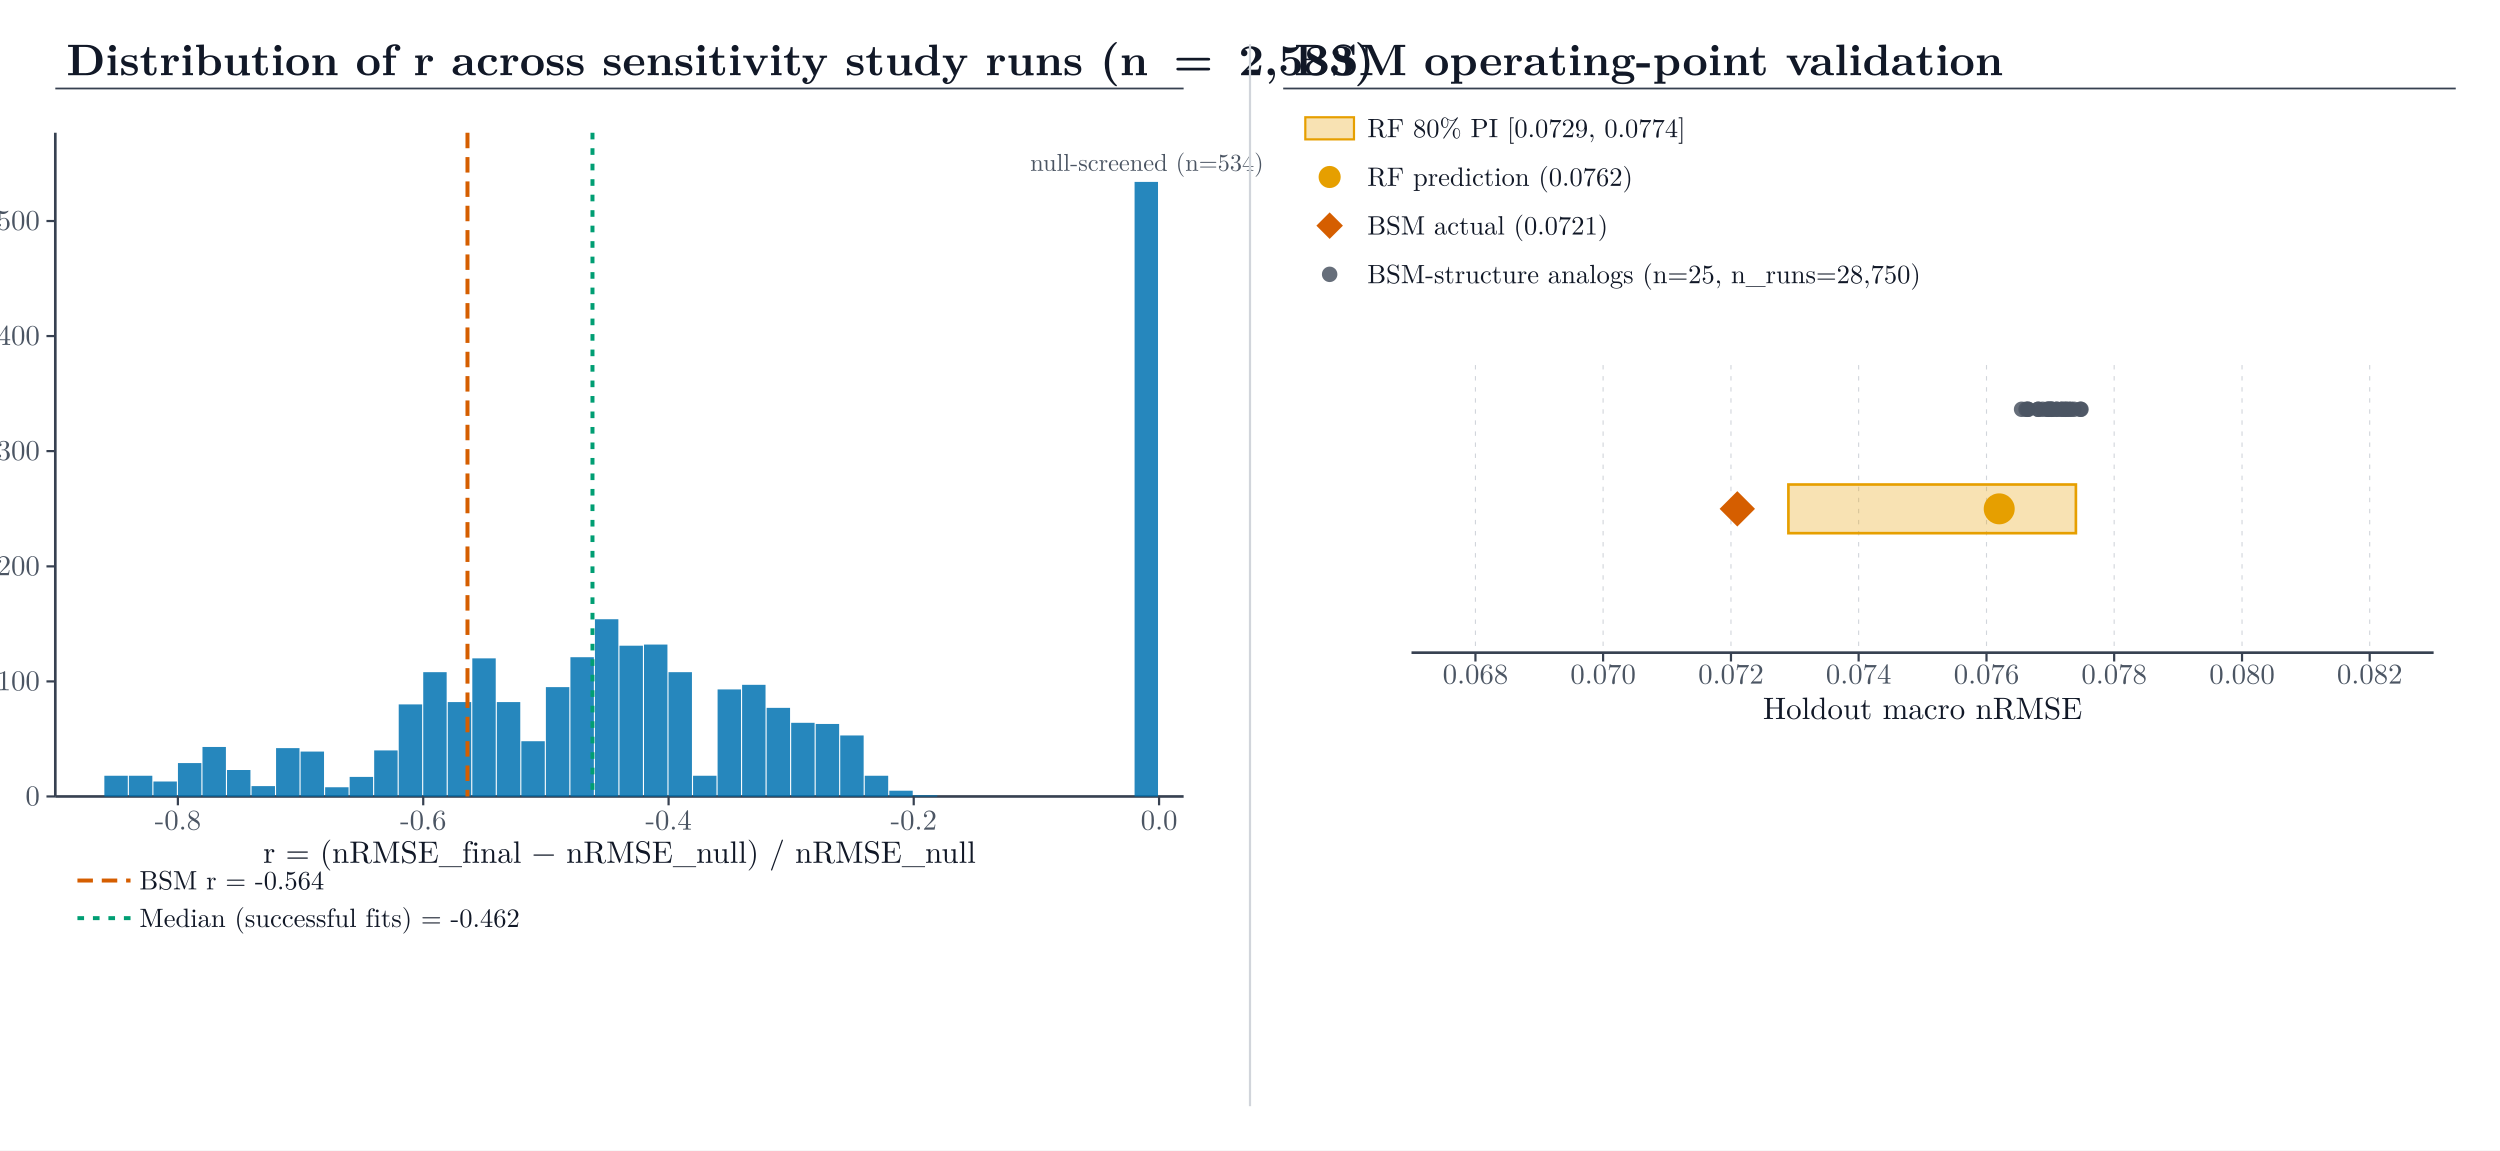
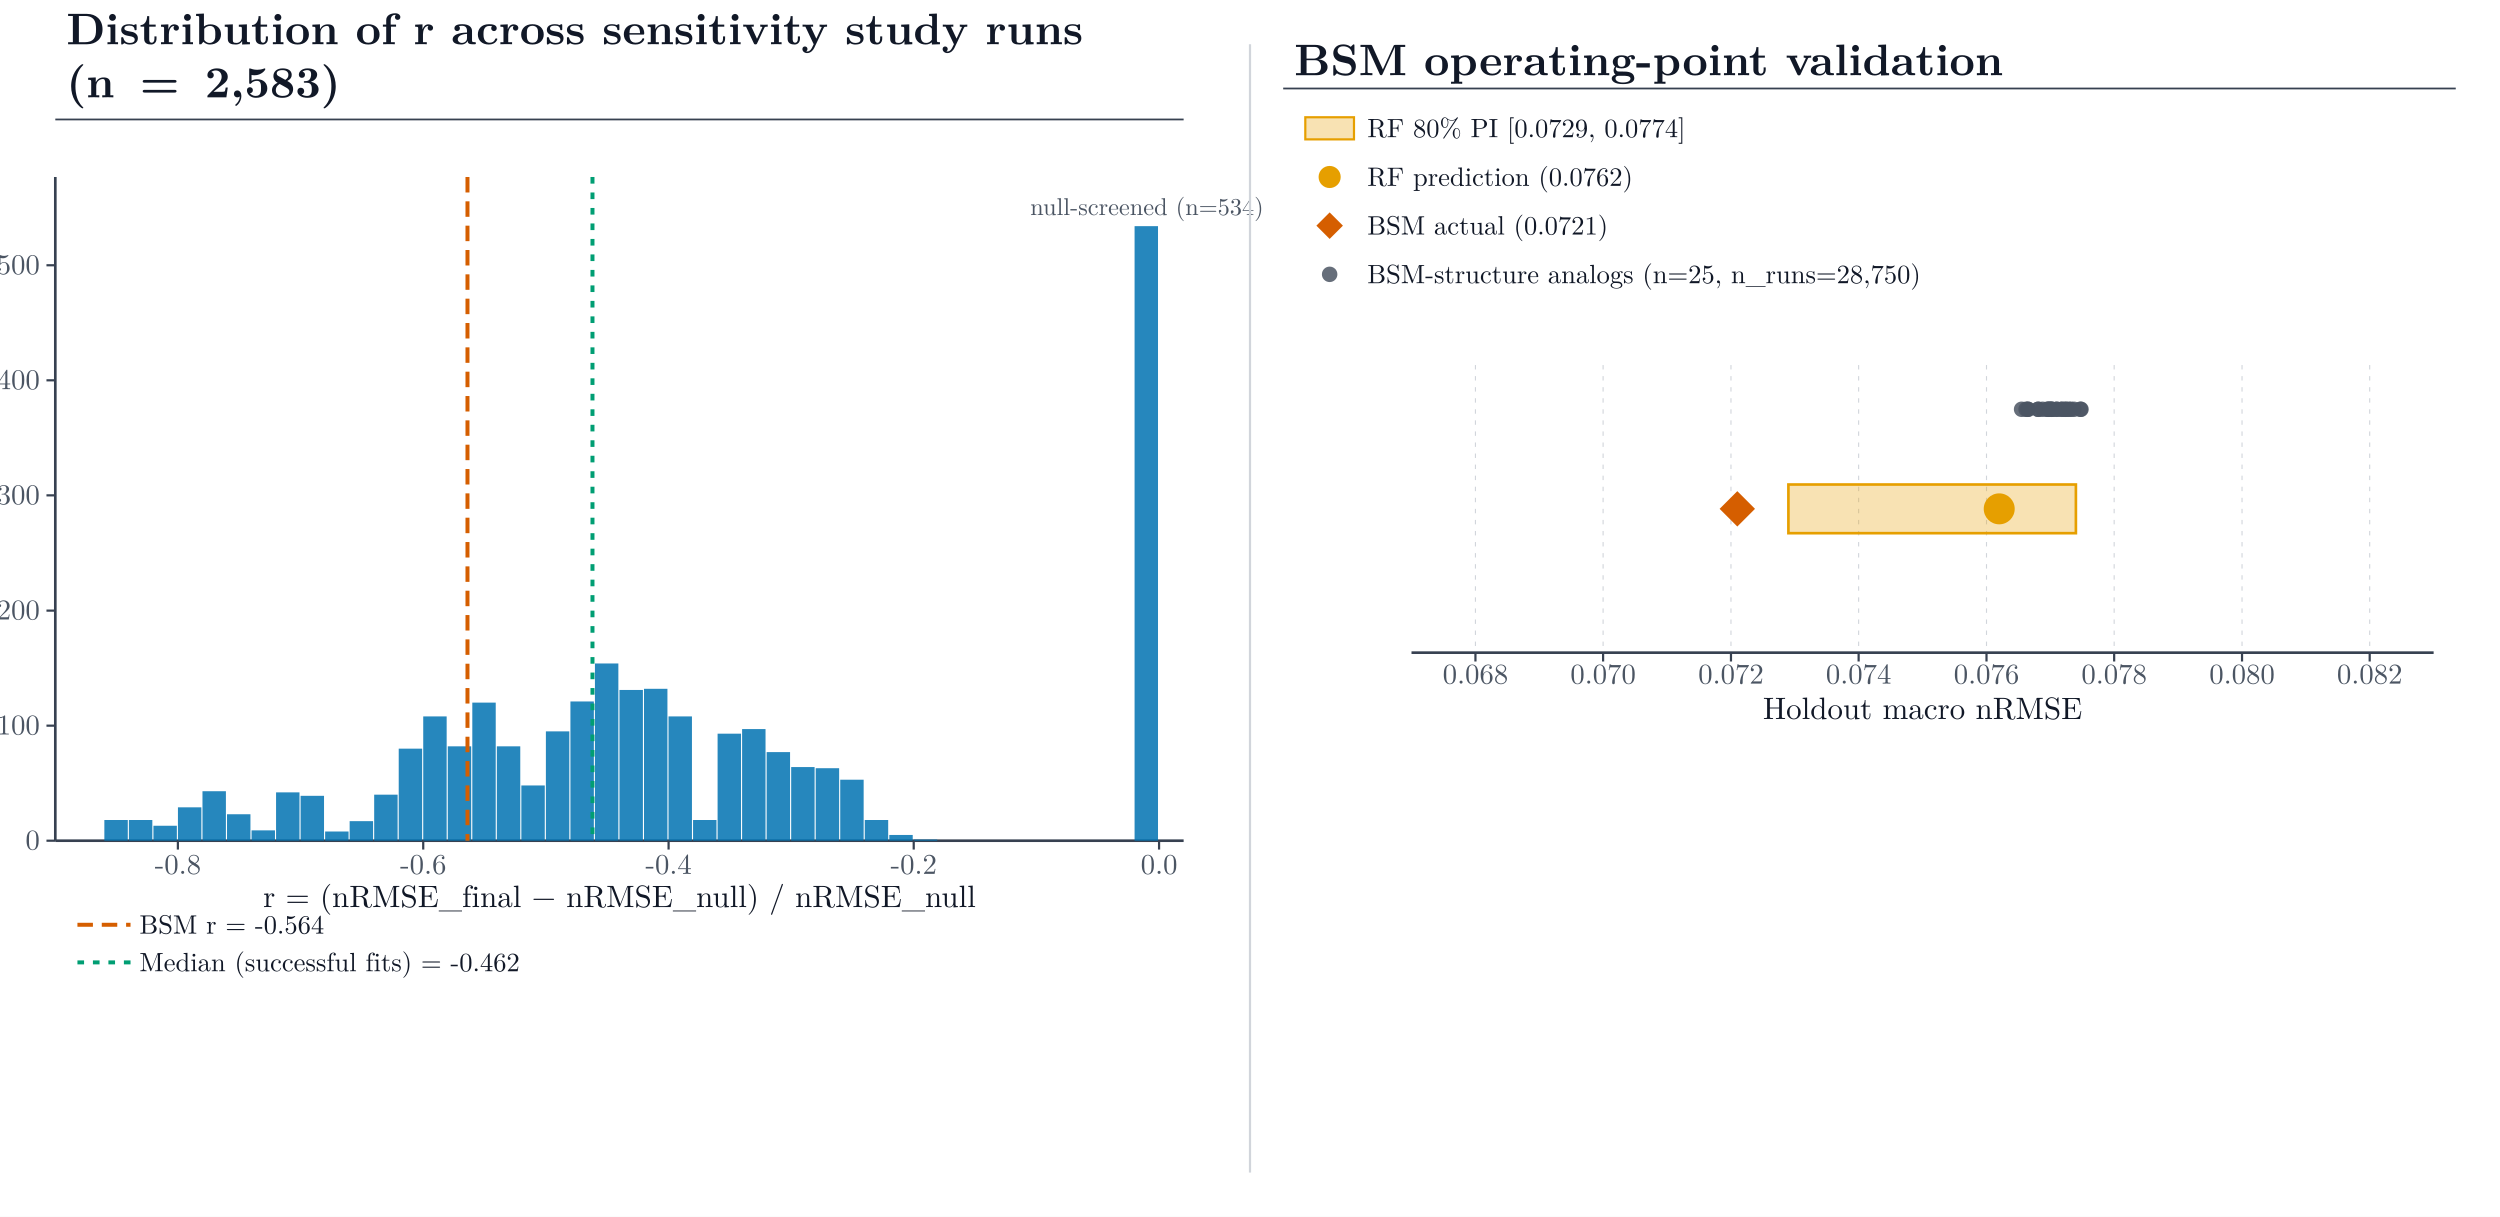
- <svg xmlns="http://www.w3.org/2000/svg" width="1130" height="520" viewBox="0 0 1130 520">
+ <svg xmlns="http://www.w3.org/2000/svg" width="1130" height="550" viewBox="0 0 1130 550">
  <rect width="100%" height="100%" fill="#ffffff" />
-   <text x="30" y="34" font-family="'CMU Serif', 'Computer Modern', 'Latin Modern Roman', Georgia, serif" font-size="20" font-weight="700" fill="#111827">Distribution of r across sensitivity study runs (n = 2,583)</text>
-   <line x1="25" y1="40" x2="535" y2="40" stroke="#374151" stroke-width="0.8" />
-   <line x1="25" y1="360" x2="535" y2="360" stroke="#374151" stroke-width="1.2" />
-   <line x1="25" y1="60" x2="25" y2="360" stroke="#374151" stroke-width="1.2" />
-   <rect x="25.00" y="360.00" width="10.59" height="0.00" fill="#0072B2" fill-opacity="0.85" />
-   <rect x="36.09" y="360.00" width="10.59" height="0.00" fill="#0072B2" fill-opacity="0.85" />
-   <rect x="47.17" y="350.64" width="10.59" height="9.36" fill="#0072B2" fill-opacity="0.85" />
-   <rect x="58.26" y="350.64" width="10.59" height="9.36" fill="#0072B2" fill-opacity="0.85" />
-   <rect x="69.35" y="353.24" width="10.59" height="6.76" fill="#0072B2" fill-opacity="0.85" />
-   <rect x="80.43" y="344.91" width="10.59" height="15.09" fill="#0072B2" fill-opacity="0.85" />
-   <rect x="91.52" y="337.63" width="10.59" height="22.37" fill="#0072B2" fill-opacity="0.85" />
-   <rect x="102.61" y="348.04" width="10.59" height="11.96" fill="#0072B2" fill-opacity="0.85" />
-   <rect x="113.70" y="355.32" width="10.59" height="4.68" fill="#0072B2" fill-opacity="0.85" />
-   <rect x="124.78" y="338.15" width="10.59" height="21.85" fill="#0072B2" fill-opacity="0.85" />
-   <rect x="135.87" y="339.71" width="10.59" height="20.29" fill="#0072B2" fill-opacity="0.85" />
-   <rect x="146.96" y="355.84" width="10.59" height="4.16" fill="#0072B2" fill-opacity="0.85" />
-   <rect x="158.04" y="351.16" width="10.59" height="8.84" fill="#0072B2" fill-opacity="0.85" />
-   <rect x="169.13" y="339.19" width="10.59" height="20.81" fill="#0072B2" fill-opacity="0.85" />
-   <rect x="180.22" y="318.39" width="10.59" height="41.61" fill="#0072B2" fill-opacity="0.85" />
-   <rect x="191.30" y="303.82" width="10.59" height="56.18" fill="#0072B2" fill-opacity="0.85" />
-   <rect x="202.39" y="317.34" width="10.59" height="42.66" fill="#0072B2" fill-opacity="0.85" />
-   <rect x="213.48" y="297.58" width="10.59" height="62.42" fill="#0072B2" fill-opacity="0.85" />
-   <rect x="224.57" y="317.34" width="10.59" height="42.66" fill="#0072B2" fill-opacity="0.85" />
-   <rect x="235.65" y="335.03" width="10.59" height="24.97" fill="#0072B2" fill-opacity="0.85" />
-   <rect x="246.74" y="310.58" width="10.59" height="49.42" fill="#0072B2" fill-opacity="0.85" />
-   <rect x="257.83" y="297.06" width="10.59" height="62.94" fill="#0072B2" fill-opacity="0.85" />
-   <rect x="268.91" y="279.89" width="10.59" height="80.11" fill="#0072B2" fill-opacity="0.85" />
-   <rect x="280.00" y="291.86" width="10.59" height="68.14" fill="#0072B2" fill-opacity="0.85" />
-   <rect x="291.09" y="291.34" width="10.59" height="68.66" fill="#0072B2" fill-opacity="0.85" />
-   <rect x="302.17" y="303.82" width="10.59" height="56.18" fill="#0072B2" fill-opacity="0.85" />
-   <rect x="313.26" y="350.64" width="10.59" height="9.36" fill="#0072B2" fill-opacity="0.85" />
-   <rect x="324.35" y="311.62" width="10.59" height="48.38" fill="#0072B2" fill-opacity="0.85" />
-   <rect x="335.43" y="309.54" width="10.59" height="50.46" fill="#0072B2" fill-opacity="0.85" />
-   <rect x="346.52" y="319.95" width="10.59" height="40.05" fill="#0072B2" fill-opacity="0.85" />
-   <rect x="357.61" y="326.71" width="10.59" height="33.29" fill="#0072B2" fill-opacity="0.85" />
-   <rect x="368.70" y="327.23" width="10.59" height="32.77" fill="#0072B2" fill-opacity="0.85" />
-   <rect x="379.78" y="332.43" width="10.59" height="27.57" fill="#0072B2" fill-opacity="0.85" />
-   <rect x="390.87" y="350.64" width="10.59" height="9.36" fill="#0072B2" fill-opacity="0.85" />
-   <rect x="401.96" y="357.40" width="10.59" height="2.60" fill="#0072B2" fill-opacity="0.85" />
-   <rect x="413.04" y="359.48" width="10.59" height="0.52" fill="#0072B2" fill-opacity="0.85" />
-   <rect x="424.13" y="360.00" width="10.59" height="0.00" fill="#0072B2" fill-opacity="0.85" />
-   <rect x="435.22" y="360.00" width="10.59" height="0.00" fill="#0072B2" fill-opacity="0.85" />
-   <rect x="446.30" y="360.00" width="10.59" height="0.00" fill="#0072B2" fill-opacity="0.85" />
-   <rect x="457.39" y="360.00" width="10.59" height="0.00" fill="#0072B2" fill-opacity="0.85" />
-   <rect x="468.48" y="360.00" width="10.59" height="0.00" fill="#0072B2" fill-opacity="0.85" />
-   <rect x="479.57" y="360.00" width="10.59" height="0.00" fill="#0072B2" fill-opacity="0.85" />
-   <rect x="490.65" y="360.00" width="10.59" height="0.00" fill="#0072B2" fill-opacity="0.85" />
-   <rect x="501.74" y="360.00" width="10.59" height="0.00" fill="#0072B2" fill-opacity="0.85" />
-   <rect x="512.83" y="82.22" width="10.59" height="277.78" fill="#0072B2" fill-opacity="0.85" />
-   <rect x="523.91" y="360.00" width="10.59" height="0.00" fill="#0072B2" fill-opacity="0.85" />
-   <line x1="80.4" y1="360" x2="80.4" y2="364" stroke="#374151" stroke-width="1" />
-   <text x="80.4" y="375.0" text-anchor="middle" font-family="'CMU Serif', 'Computer Modern', 'Latin Modern Roman', Georgia, serif" font-size="13" fill="#4b5563">-0.8</text>
-   <line x1="191.3" y1="360" x2="191.3" y2="364" stroke="#374151" stroke-width="1" />
-   <text x="191.3" y="375.0" text-anchor="middle" font-family="'CMU Serif', 'Computer Modern', 'Latin Modern Roman', Georgia, serif" font-size="13" fill="#4b5563">-0.6</text>
-   <line x1="302.2" y1="360" x2="302.2" y2="364" stroke="#374151" stroke-width="1" />
-   <text x="302.2" y="375.0" text-anchor="middle" font-family="'CMU Serif', 'Computer Modern', 'Latin Modern Roman', Georgia, serif" font-size="13" fill="#4b5563">-0.4</text>
-   <line x1="413.0" y1="360" x2="413.0" y2="364" stroke="#374151" stroke-width="1" />
-   <text x="413.0" y="375.0" text-anchor="middle" font-family="'CMU Serif', 'Computer Modern', 'Latin Modern Roman', Georgia, serif" font-size="13" fill="#4b5563">-0.2</text>
-   <line x1="523.9" y1="360" x2="523.9" y2="364" stroke="#374151" stroke-width="1" />
-   <text x="523.9" y="375.0" text-anchor="middle" font-family="'CMU Serif', 'Computer Modern', 'Latin Modern Roman', Georgia, serif" font-size="13" fill="#4b5563">0.0</text>
-   <line x1="21" y1="360.0" x2="25" y2="360.0" stroke="#374151" stroke-width="1" />
-   <text x="18.0" y="364.0" text-anchor="end" font-family="'CMU Serif', 'Computer Modern', 'Latin Modern Roman', Georgia, serif" font-size="13" fill="#4b5563">0</text>
-   <line x1="21" y1="308.0" x2="25" y2="308.0" stroke="#374151" stroke-width="1" />
-   <text x="18.0" y="312.0" text-anchor="end" font-family="'CMU Serif', 'Computer Modern', 'Latin Modern Roman', Georgia, serif" font-size="13" fill="#4b5563">100</text>
-   <line x1="21" y1="256.0" x2="25" y2="256.0" stroke="#374151" stroke-width="1" />
-   <text x="18.0" y="260.0" text-anchor="end" font-family="'CMU Serif', 'Computer Modern', 'Latin Modern Roman', Georgia, serif" font-size="13" fill="#4b5563">200</text>
-   <line x1="21" y1="203.9" x2="25" y2="203.9" stroke="#374151" stroke-width="1" />
-   <text x="18.0" y="207.9" text-anchor="end" font-family="'CMU Serif', 'Computer Modern', 'Latin Modern Roman', Georgia, serif" font-size="13" fill="#4b5563">300</text>
-   <line x1="21" y1="151.9" x2="25" y2="151.9" stroke="#374151" stroke-width="1" />
-   <text x="18.0" y="155.9" text-anchor="end" font-family="'CMU Serif', 'Computer Modern', 'Latin Modern Roman', Georgia, serif" font-size="13" fill="#4b5563">400</text>
-   <line x1="21" y1="99.9" x2="25" y2="99.9" stroke="#374151" stroke-width="1" />
-   <text x="18.0" y="103.9" text-anchor="end" font-family="'CMU Serif', 'Computer Modern', 'Latin Modern Roman', Georgia, serif" font-size="13" fill="#4b5563">500</text>
-   <text x="280" y="390" text-anchor="middle" font-family="'CMU Serif', 'Computer Modern', 'Latin Modern Roman', Georgia, serif" font-size="14" fill="#111827">r = (nRMSE_final − nRMSE_null) / nRMSE_null</text>
-   <text x="-10" y="210" transform="rotate(-90 -10 210)" text-anchor="middle" font-family="'CMU Serif', 'Computer Modern', 'Latin Modern Roman', Georgia, serif" font-size="14" fill="#111827">Count</text>
-   <line x1="211.3" y1="60" x2="211.3" y2="360" stroke="#D55E00" stroke-width="1.8" stroke-dasharray="7 4" />
-   <line x1="267.8" y1="60" x2="267.8" y2="360" stroke="#009E73" stroke-width="1.8" stroke-dasharray="3 4" />
-   <line x1="35" y1="398" x2="59" y2="398" stroke="#D55E00" stroke-width="1.8" stroke-dasharray="7 4" />
-   <text x="63" y="402" font-family="'CMU Serif', 'Computer Modern', 'Latin Modern Roman', Georgia, serif" font-size="12" fill="#111827">BSM r = -0.564</text>
-   <line x1="35" y1="415" x2="59" y2="415" stroke="#009E73" stroke-width="1.8" stroke-dasharray="3 4" />
-   <text x="63" y="419" font-family="'CMU Serif', 'Computer Modern', 'Latin Modern Roman', Georgia, serif" font-size="12" fill="#111827">Median (successful fits) = -0.462</text>
-   <text x="518.4" y="77.2" text-anchor="middle" font-family="'CMU Serif', 'Computer Modern', 'Latin Modern Roman', Georgia, serif" font-size="11" fill="#4b5563">null-screened (n=534)</text>
+   <text x="30" y="20" font-family="'CMU Serif', 'Computer Modern', 'Latin Modern Roman', Georgia, serif" font-size="20" font-weight="700" fill="#111827">Distribution of r across sensitivity study runs</text>
+   <text x="30" y="44" font-family="'CMU Serif', 'Computer Modern', 'Latin Modern Roman', Georgia, serif" font-size="20" font-weight="700" fill="#111827">(n = 2,583)</text>
+   <line x1="25" y1="54" x2="535" y2="54" stroke="#374151" stroke-width="0.8" />
+   <line x1="25" y1="380" x2="535" y2="380" stroke="#374151" stroke-width="1.2" />
+   <line x1="25" y1="80" x2="25" y2="380" stroke="#374151" stroke-width="1.2" />
+   <rect x="25.00" y="380.00" width="10.59" height="0.00" fill="#0072B2" fill-opacity="0.85" />
+   <rect x="36.09" y="380.00" width="10.59" height="0.00" fill="#0072B2" fill-opacity="0.85" />
+   <rect x="47.17" y="370.64" width="10.59" height="9.36" fill="#0072B2" fill-opacity="0.85" />
+   <rect x="58.26" y="370.64" width="10.59" height="9.36" fill="#0072B2" fill-opacity="0.85" />
+   <rect x="69.35" y="373.24" width="10.59" height="6.76" fill="#0072B2" fill-opacity="0.85" />
+   <rect x="80.43" y="364.91" width="10.59" height="15.09" fill="#0072B2" fill-opacity="0.85" />
+   <rect x="91.52" y="357.63" width="10.59" height="22.37" fill="#0072B2" fill-opacity="0.85" />
+   <rect x="102.61" y="368.04" width="10.59" height="11.96" fill="#0072B2" fill-opacity="0.85" />
+   <rect x="113.70" y="375.32" width="10.59" height="4.68" fill="#0072B2" fill-opacity="0.85" />
+   <rect x="124.78" y="358.15" width="10.59" height="21.85" fill="#0072B2" fill-opacity="0.85" />
+   <rect x="135.87" y="359.71" width="10.59" height="20.29" fill="#0072B2" fill-opacity="0.85" />
+   <rect x="146.96" y="375.84" width="10.59" height="4.16" fill="#0072B2" fill-opacity="0.85" />
+   <rect x="158.04" y="371.16" width="10.59" height="8.84" fill="#0072B2" fill-opacity="0.85" />
+   <rect x="169.13" y="359.19" width="10.59" height="20.81" fill="#0072B2" fill-opacity="0.85" />
+   <rect x="180.22" y="338.39" width="10.59" height="41.61" fill="#0072B2" fill-opacity="0.85" />
+   <rect x="191.30" y="323.82" width="10.59" height="56.18" fill="#0072B2" fill-opacity="0.85" />
+   <rect x="202.39" y="337.34" width="10.59" height="42.66" fill="#0072B2" fill-opacity="0.85" />
+   <rect x="213.48" y="317.58" width="10.59" height="62.42" fill="#0072B2" fill-opacity="0.85" />
+   <rect x="224.57" y="337.34" width="10.59" height="42.66" fill="#0072B2" fill-opacity="0.85" />
+   <rect x="235.65" y="355.03" width="10.59" height="24.97" fill="#0072B2" fill-opacity="0.85" />
+   <rect x="246.74" y="330.58" width="10.59" height="49.42" fill="#0072B2" fill-opacity="0.85" />
+   <rect x="257.83" y="317.06" width="10.59" height="62.94" fill="#0072B2" fill-opacity="0.85" />
+   <rect x="268.91" y="299.89" width="10.59" height="80.11" fill="#0072B2" fill-opacity="0.85" />
+   <rect x="280.00" y="311.86" width="10.59" height="68.14" fill="#0072B2" fill-opacity="0.85" />
+   <rect x="291.09" y="311.34" width="10.59" height="68.66" fill="#0072B2" fill-opacity="0.85" />
+   <rect x="302.17" y="323.82" width="10.59" height="56.18" fill="#0072B2" fill-opacity="0.85" />
+   <rect x="313.26" y="370.64" width="10.59" height="9.36" fill="#0072B2" fill-opacity="0.85" />
+   <rect x="324.35" y="331.62" width="10.59" height="48.38" fill="#0072B2" fill-opacity="0.85" />
+   <rect x="335.43" y="329.54" width="10.59" height="50.46" fill="#0072B2" fill-opacity="0.85" />
+   <rect x="346.52" y="339.95" width="10.59" height="40.05" fill="#0072B2" fill-opacity="0.85" />
+   <rect x="357.61" y="346.71" width="10.59" height="33.29" fill="#0072B2" fill-opacity="0.85" />
+   <rect x="368.70" y="347.23" width="10.59" height="32.77" fill="#0072B2" fill-opacity="0.85" />
+   <rect x="379.78" y="352.43" width="10.59" height="27.57" fill="#0072B2" fill-opacity="0.85" />
+   <rect x="390.87" y="370.64" width="10.59" height="9.36" fill="#0072B2" fill-opacity="0.85" />
+   <rect x="401.96" y="377.40" width="10.59" height="2.60" fill="#0072B2" fill-opacity="0.85" />
+   <rect x="413.04" y="379.48" width="10.59" height="0.52" fill="#0072B2" fill-opacity="0.85" />
+   <rect x="424.13" y="380.00" width="10.59" height="0.00" fill="#0072B2" fill-opacity="0.85" />
+   <rect x="435.22" y="380.00" width="10.59" height="0.00" fill="#0072B2" fill-opacity="0.85" />
+   <rect x="446.30" y="380.00" width="10.59" height="0.00" fill="#0072B2" fill-opacity="0.85" />
+   <rect x="457.39" y="380.00" width="10.59" height="0.00" fill="#0072B2" fill-opacity="0.85" />
+   <rect x="468.48" y="380.00" width="10.59" height="0.00" fill="#0072B2" fill-opacity="0.85" />
+   <rect x="479.57" y="380.00" width="10.59" height="0.00" fill="#0072B2" fill-opacity="0.85" />
+   <rect x="490.65" y="380.00" width="10.59" height="0.00" fill="#0072B2" fill-opacity="0.85" />
+   <rect x="501.74" y="380.00" width="10.59" height="0.00" fill="#0072B2" fill-opacity="0.85" />
+   <rect x="512.83" y="102.22" width="10.59" height="277.78" fill="#0072B2" fill-opacity="0.85" />
+   <rect x="523.91" y="380.00" width="10.59" height="0.00" fill="#0072B2" fill-opacity="0.85" />
+   <line x1="80.4" y1="380" x2="80.4" y2="384" stroke="#374151" stroke-width="1" />
+   <text x="80.4" y="395.0" text-anchor="middle" font-family="'CMU Serif', 'Computer Modern', 'Latin Modern Roman', Georgia, serif" font-size="13" fill="#4b5563">-0.8</text>
+   <line x1="191.3" y1="380" x2="191.3" y2="384" stroke="#374151" stroke-width="1" />
+   <text x="191.3" y="395.0" text-anchor="middle" font-family="'CMU Serif', 'Computer Modern', 'Latin Modern Roman', Georgia, serif" font-size="13" fill="#4b5563">-0.6</text>
+   <line x1="302.2" y1="380" x2="302.2" y2="384" stroke="#374151" stroke-width="1" />
+   <text x="302.2" y="395.0" text-anchor="middle" font-family="'CMU Serif', 'Computer Modern', 'Latin Modern Roman', Georgia, serif" font-size="13" fill="#4b5563">-0.4</text>
+   <line x1="413.0" y1="380" x2="413.0" y2="384" stroke="#374151" stroke-width="1" />
+   <text x="413.0" y="395.0" text-anchor="middle" font-family="'CMU Serif', 'Computer Modern', 'Latin Modern Roman', Georgia, serif" font-size="13" fill="#4b5563">-0.2</text>
+   <line x1="523.9" y1="380" x2="523.9" y2="384" stroke="#374151" stroke-width="1" />
+   <text x="523.9" y="395.0" text-anchor="middle" font-family="'CMU Serif', 'Computer Modern', 'Latin Modern Roman', Georgia, serif" font-size="13" fill="#4b5563">0.0</text>
+   <line x1="21" y1="380.0" x2="25" y2="380.0" stroke="#374151" stroke-width="1" />
+   <text x="18.0" y="384.0" text-anchor="end" font-family="'CMU Serif', 'Computer Modern', 'Latin Modern Roman', Georgia, serif" font-size="13" fill="#4b5563">0</text>
+   <line x1="21" y1="328.0" x2="25" y2="328.0" stroke="#374151" stroke-width="1" />
+   <text x="18.0" y="332.0" text-anchor="end" font-family="'CMU Serif', 'Computer Modern', 'Latin Modern Roman', Georgia, serif" font-size="13" fill="#4b5563">100</text>
+   <line x1="21" y1="276.0" x2="25" y2="276.0" stroke="#374151" stroke-width="1" />
+   <text x="18.0" y="280.0" text-anchor="end" font-family="'CMU Serif', 'Computer Modern', 'Latin Modern Roman', Georgia, serif" font-size="13" fill="#4b5563">200</text>
+   <line x1="21" y1="223.9" x2="25" y2="223.9" stroke="#374151" stroke-width="1" />
+   <text x="18.0" y="227.9" text-anchor="end" font-family="'CMU Serif', 'Computer Modern', 'Latin Modern Roman', Georgia, serif" font-size="13" fill="#4b5563">300</text>
+   <line x1="21" y1="171.9" x2="25" y2="171.9" stroke="#374151" stroke-width="1" />
+   <text x="18.0" y="175.9" text-anchor="end" font-family="'CMU Serif', 'Computer Modern', 'Latin Modern Roman', Georgia, serif" font-size="13" fill="#4b5563">400</text>
+   <line x1="21" y1="119.9" x2="25" y2="119.9" stroke="#374151" stroke-width="1" />
+   <text x="18.0" y="123.9" text-anchor="end" font-family="'CMU Serif', 'Computer Modern', 'Latin Modern Roman', Georgia, serif" font-size="13" fill="#4b5563">500</text>
+   <text x="280" y="410" text-anchor="middle" font-family="'CMU Serif', 'Computer Modern', 'Latin Modern Roman', Georgia, serif" font-size="14" fill="#111827">r = (nRMSE_final − nRMSE_null) / nRMSE_null</text>
+   <text x="-10" y="230" transform="rotate(-90 -10 230)" text-anchor="middle" font-family="'CMU Serif', 'Computer Modern', 'Latin Modern Roman', Georgia, serif" font-size="14" fill="#111827">Count</text>
+   <line x1="211.3" y1="80" x2="211.3" y2="380" stroke="#D55E00" stroke-width="1.8" stroke-dasharray="7 4" />
+   <line x1="267.8" y1="80" x2="267.8" y2="380" stroke="#009E73" stroke-width="1.8" stroke-dasharray="3 4" />
+   <line x1="35" y1="418" x2="59" y2="418" stroke="#D55E00" stroke-width="1.8" stroke-dasharray="7 4" />
+   <text x="63" y="422" font-family="'CMU Serif', 'Computer Modern', 'Latin Modern Roman', Georgia, serif" font-size="12" fill="#111827">BSM r = -0.564</text>
+   <line x1="35" y1="435" x2="59" y2="435" stroke="#009E73" stroke-width="1.8" stroke-dasharray="3 4" />
+   <text x="63" y="439" font-family="'CMU Serif', 'Computer Modern', 'Latin Modern Roman', Georgia, serif" font-size="12" fill="#111827">Median (successful fits) = -0.462</text>
+   <text x="518.4" y="97.2" text-anchor="middle" font-family="'CMU Serif', 'Computer Modern', 'Latin Modern Roman', Georgia, serif" font-size="11" fill="#4b5563">null-screened (n=534)</text>
  <text x="585" y="34" font-family="'CMU Serif', 'Computer Modern', 'Latin Modern Roman', Georgia, serif" font-size="20" font-weight="700" fill="#111827">BSM operating-point validation</text>
  <line x1="580" y1="40" x2="1110" y2="40" stroke="#374151" stroke-width="0.8" />
  <line x1="638" y1="295" x2="1100" y2="295" stroke="#374151" stroke-width="1.2" />
  <line x1="666.9" y1="295" x2="666.9" y2="299" stroke="#374151" stroke-width="1" />
  <line x1="666.9" y1="165" x2="666.9" y2="295" stroke="#d1d5db" stroke-width="0.5" stroke-dasharray="2 3" />
  <text x="666.9" y="309.0" text-anchor="middle" font-family="'CMU Serif', 'Computer Modern', 'Latin Modern Roman', Georgia, serif" font-size="13" fill="#4b5563">0.068</text>
  <line x1="724.6" y1="295" x2="724.6" y2="299" stroke="#374151" stroke-width="1" />
  <line x1="724.6" y1="165" x2="724.6" y2="295" stroke="#d1d5db" stroke-width="0.5" stroke-dasharray="2 3" />
  <text x="724.6" y="309.0" text-anchor="middle" font-family="'CMU Serif', 'Computer Modern', 'Latin Modern Roman', Georgia, serif" font-size="13" fill="#4b5563">0.070</text>
  <line x1="782.4" y1="295" x2="782.4" y2="299" stroke="#374151" stroke-width="1" />
  <line x1="782.4" y1="165" x2="782.4" y2="295" stroke="#d1d5db" stroke-width="0.5" stroke-dasharray="2 3" />
  <text x="782.4" y="309.0" text-anchor="middle" font-family="'CMU Serif', 'Computer Modern', 'Latin Modern Roman', Georgia, serif" font-size="13" fill="#4b5563">0.072</text>
  <line x1="840.1" y1="295" x2="840.1" y2="299" stroke="#374151" stroke-width="1" />
  <line x1="840.1" y1="165" x2="840.1" y2="295" stroke="#d1d5db" stroke-width="0.5" stroke-dasharray="2 3" />
  <text x="840.1" y="309.0" text-anchor="middle" font-family="'CMU Serif', 'Computer Modern', 'Latin Modern Roman', Georgia, serif" font-size="13" fill="#4b5563">0.074</text>
  <line x1="897.9" y1="295" x2="897.9" y2="299" stroke="#374151" stroke-width="1" />
  <line x1="897.9" y1="165" x2="897.9" y2="295" stroke="#d1d5db" stroke-width="0.5" stroke-dasharray="2 3" />
  <text x="897.9" y="309.0" text-anchor="middle" font-family="'CMU Serif', 'Computer Modern', 'Latin Modern Roman', Georgia, serif" font-size="13" fill="#4b5563">0.076</text>
  <line x1="955.6" y1="295" x2="955.6" y2="299" stroke="#374151" stroke-width="1" />
  <line x1="955.6" y1="165" x2="955.6" y2="295" stroke="#d1d5db" stroke-width="0.5" stroke-dasharray="2 3" />
  <text x="955.6" y="309.0" text-anchor="middle" font-family="'CMU Serif', 'Computer Modern', 'Latin Modern Roman', Georgia, serif" font-size="13" fill="#4b5563">0.078</text>
  <line x1="1013.4" y1="295" x2="1013.4" y2="299" stroke="#374151" stroke-width="1" />
  <line x1="1013.4" y1="165" x2="1013.4" y2="295" stroke="#d1d5db" stroke-width="0.5" stroke-dasharray="2 3" />
  <text x="1013.4" y="309.0" text-anchor="middle" font-family="'CMU Serif', 'Computer Modern', 'Latin Modern Roman', Georgia, serif" font-size="13" fill="#4b5563">0.080</text>
  <line x1="1071.1" y1="295" x2="1071.1" y2="299" stroke="#374151" stroke-width="1" />
  <line x1="1071.1" y1="165" x2="1071.1" y2="295" stroke="#d1d5db" stroke-width="0.5" stroke-dasharray="2 3" />
  <text x="1071.1" y="309.0" text-anchor="middle" font-family="'CMU Serif', 'Computer Modern', 'Latin Modern Roman', Georgia, serif" font-size="13" fill="#4b5563">0.082</text>
  <text x="869" y="325" text-anchor="middle" font-family="'CMU Serif', 'Computer Modern', 'Latin Modern Roman', Georgia, serif" font-size="14" fill="#111827">Holdout macro nRMSE</text>
  <rect x="808.36" y="219.0" width="129.94" height="22" fill="#E69F00" fill-opacity="0.30" stroke="#E69F00" stroke-width="1.2" />
  <circle cx="913.76" cy="185.0" r="3.5" fill="#4b5563" fill-opacity="0.85" />
  <circle cx="915.78" cy="185.0" r="3.5" fill="#4b5563" fill-opacity="0.85" />
  <circle cx="916.64" cy="185.0" r="3.5" fill="#4b5563" fill-opacity="0.85" />
  <circle cx="916.64" cy="185.0" r="3.5" fill="#4b5563" fill-opacity="0.85" />
  <circle cx="921.26" cy="185.0" r="3.5" fill="#4b5563" fill-opacity="0.85" />
  <circle cx="921.26" cy="185.0" r="3.5" fill="#4b5563" fill-opacity="0.85" />
  <circle cx="923.28" cy="185.0" r="3.5" fill="#4b5563" fill-opacity="0.85" />
  <circle cx="925.31" cy="185.0" r="3.5" fill="#4b5563" fill-opacity="0.85" />
  <circle cx="925.88" cy="185.0" r="3.5" fill="#4b5563" fill-opacity="0.85" />
  <circle cx="925.88" cy="185.0" r="3.5" fill="#4b5563" fill-opacity="0.85" />
  <circle cx="926.46" cy="185.0" r="3.5" fill="#4b5563" fill-opacity="0.85" />
  <circle cx="927.33" cy="185.0" r="3.5" fill="#4b5563" fill-opacity="0.85" />
  <circle cx="927.33" cy="185.0" r="3.5" fill="#4b5563" fill-opacity="0.85" />
  <circle cx="927.33" cy="185.0" r="3.5" fill="#4b5563" fill-opacity="0.85" />
  <circle cx="929.64" cy="185.0" r="3.5" fill="#4b5563" fill-opacity="0.85" />
  <circle cx="929.64" cy="185.0" r="3.5" fill="#4b5563" fill-opacity="0.85" />
  <circle cx="931.95" cy="185.0" r="3.5" fill="#4b5563" fill-opacity="0.85" />
  <circle cx="931.95" cy="185.0" r="3.5" fill="#4b5563" fill-opacity="0.85" />
  <circle cx="933.68" cy="185.0" r="3.5" fill="#4b5563" fill-opacity="0.85" />
  <circle cx="933.68" cy="185.0" r="3.5" fill="#4b5563" fill-opacity="0.85" />
  <circle cx="935.12" cy="185.0" r="3.5" fill="#4b5563" fill-opacity="0.85" />
  <circle cx="935.99" cy="185.0" r="3.5" fill="#4b5563" fill-opacity="0.85" />
  <circle cx="937.43" cy="185.0" r="3.5" fill="#4b5563" fill-opacity="0.85" />
  <circle cx="940.32" cy="185.0" r="3.5" fill="#4b5563" fill-opacity="0.85" />
  <circle cx="940.61" cy="185.0" r="3.5" fill="#4b5563" fill-opacity="0.85" />
  <circle cx="903.65" cy="230.0" r="7" fill="#E69F00" />
  <polygon points="785.262,222 793.262,230 785.262,238 777.262,230" fill="#D55E00" />
  <rect x="590" y="53" width="22" height="10" fill="#E69F00" fill-opacity="0.3" stroke="#E69F00" stroke-width="1" />
  <text x="618" y="62" font-family="'CMU Serif', 'Computer Modern', 'Latin Modern Roman', Georgia, serif" font-size="12" fill="#111827">RF 80% PI [0.0729, 0.0774]</text>
  <circle cx="601" cy="80" r="5" fill="#E69F00" fill-opacity="1.0" />
  <text x="618" y="84" font-family="'CMU Serif', 'Computer Modern', 'Latin Modern Roman', Georgia, serif" font-size="12" fill="#111827">RF prediction (0.0762)</text>
  <polygon points="601,96 607,102 601,108 595,102" fill="#D55E00" />
  <text x="618" y="106" font-family="'CMU Serif', 'Computer Modern', 'Latin Modern Roman', Georgia, serif" font-size="12" fill="#111827">BSM actual (0.0721)</text>
  <circle cx="601" cy="124" r="3.5" fill="#4b5563" fill-opacity="0.85" />
  <text x="618" y="128" font-family="'CMU Serif', 'Computer Modern', 'Latin Modern Roman', Georgia, serif" font-size="12" fill="#111827">BSM-structure analogs (n=25, n_runs=28,750)</text>
-   <line x1="565" y1="20" x2="565" y2="500" stroke="#d1d5db" stroke-width="1" />
+   <line x1="565" y1="20" x2="565" y2="530" stroke="#d1d5db" stroke-width="1" />
</svg>
